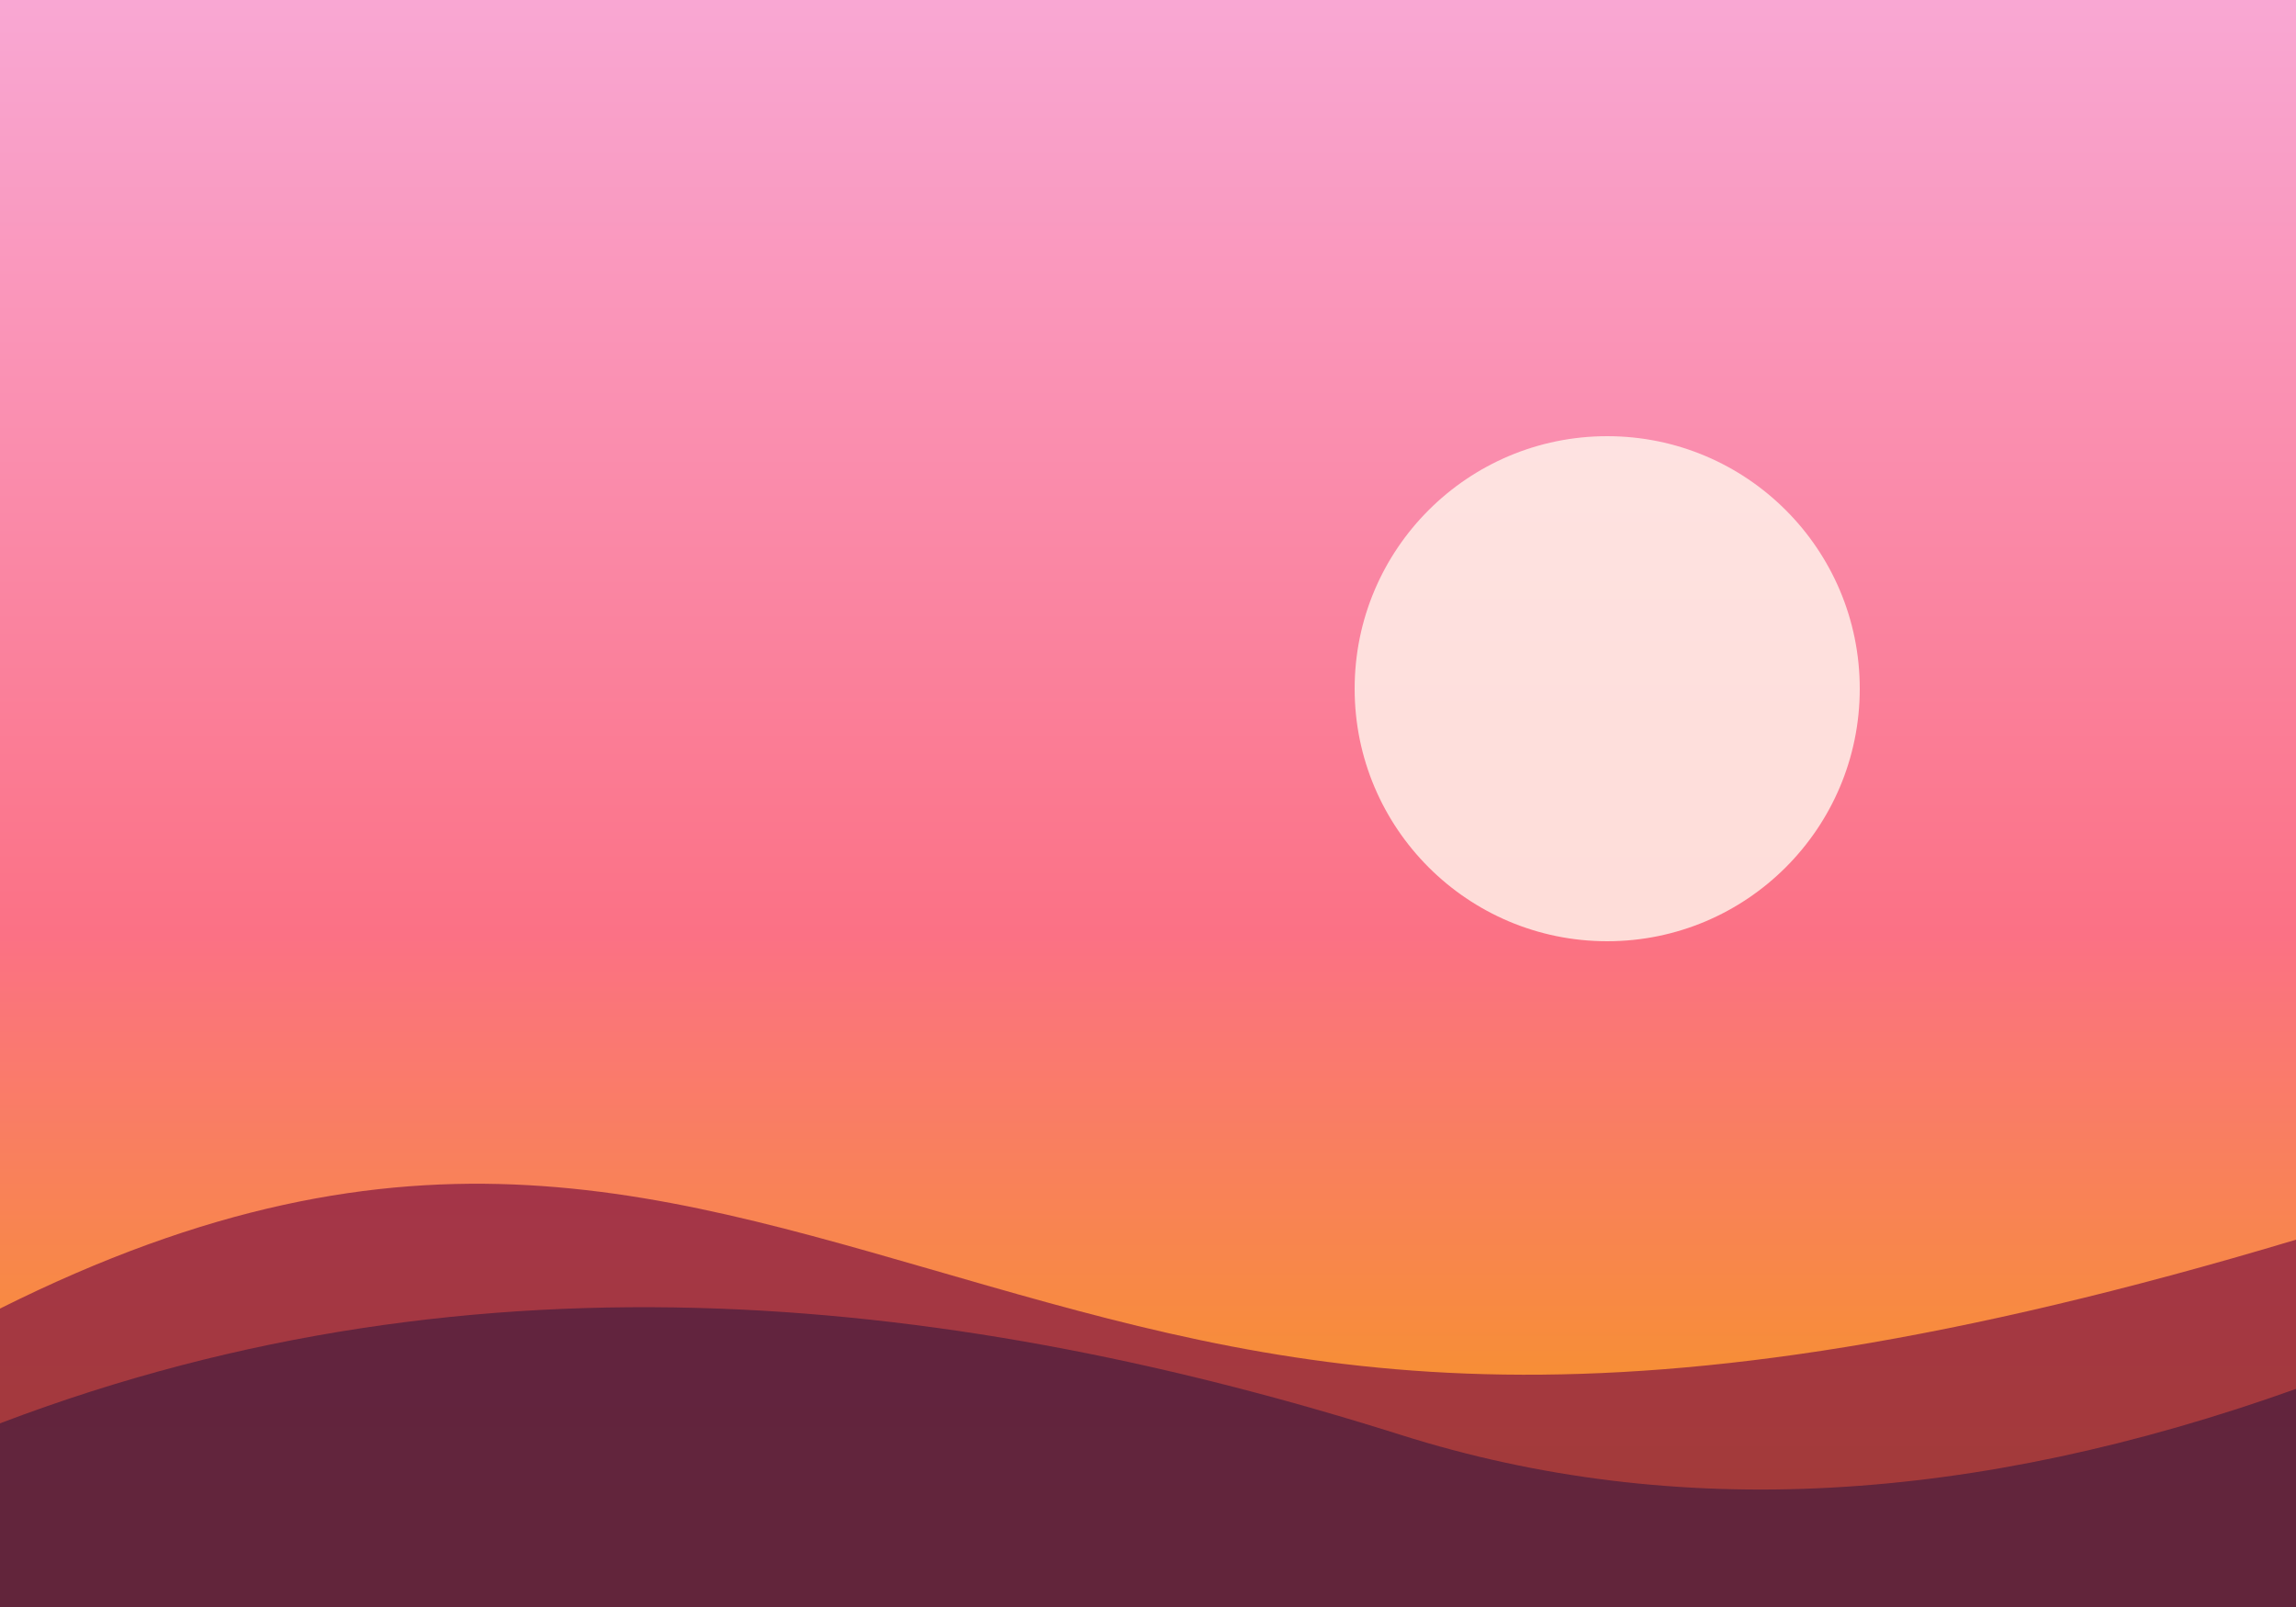
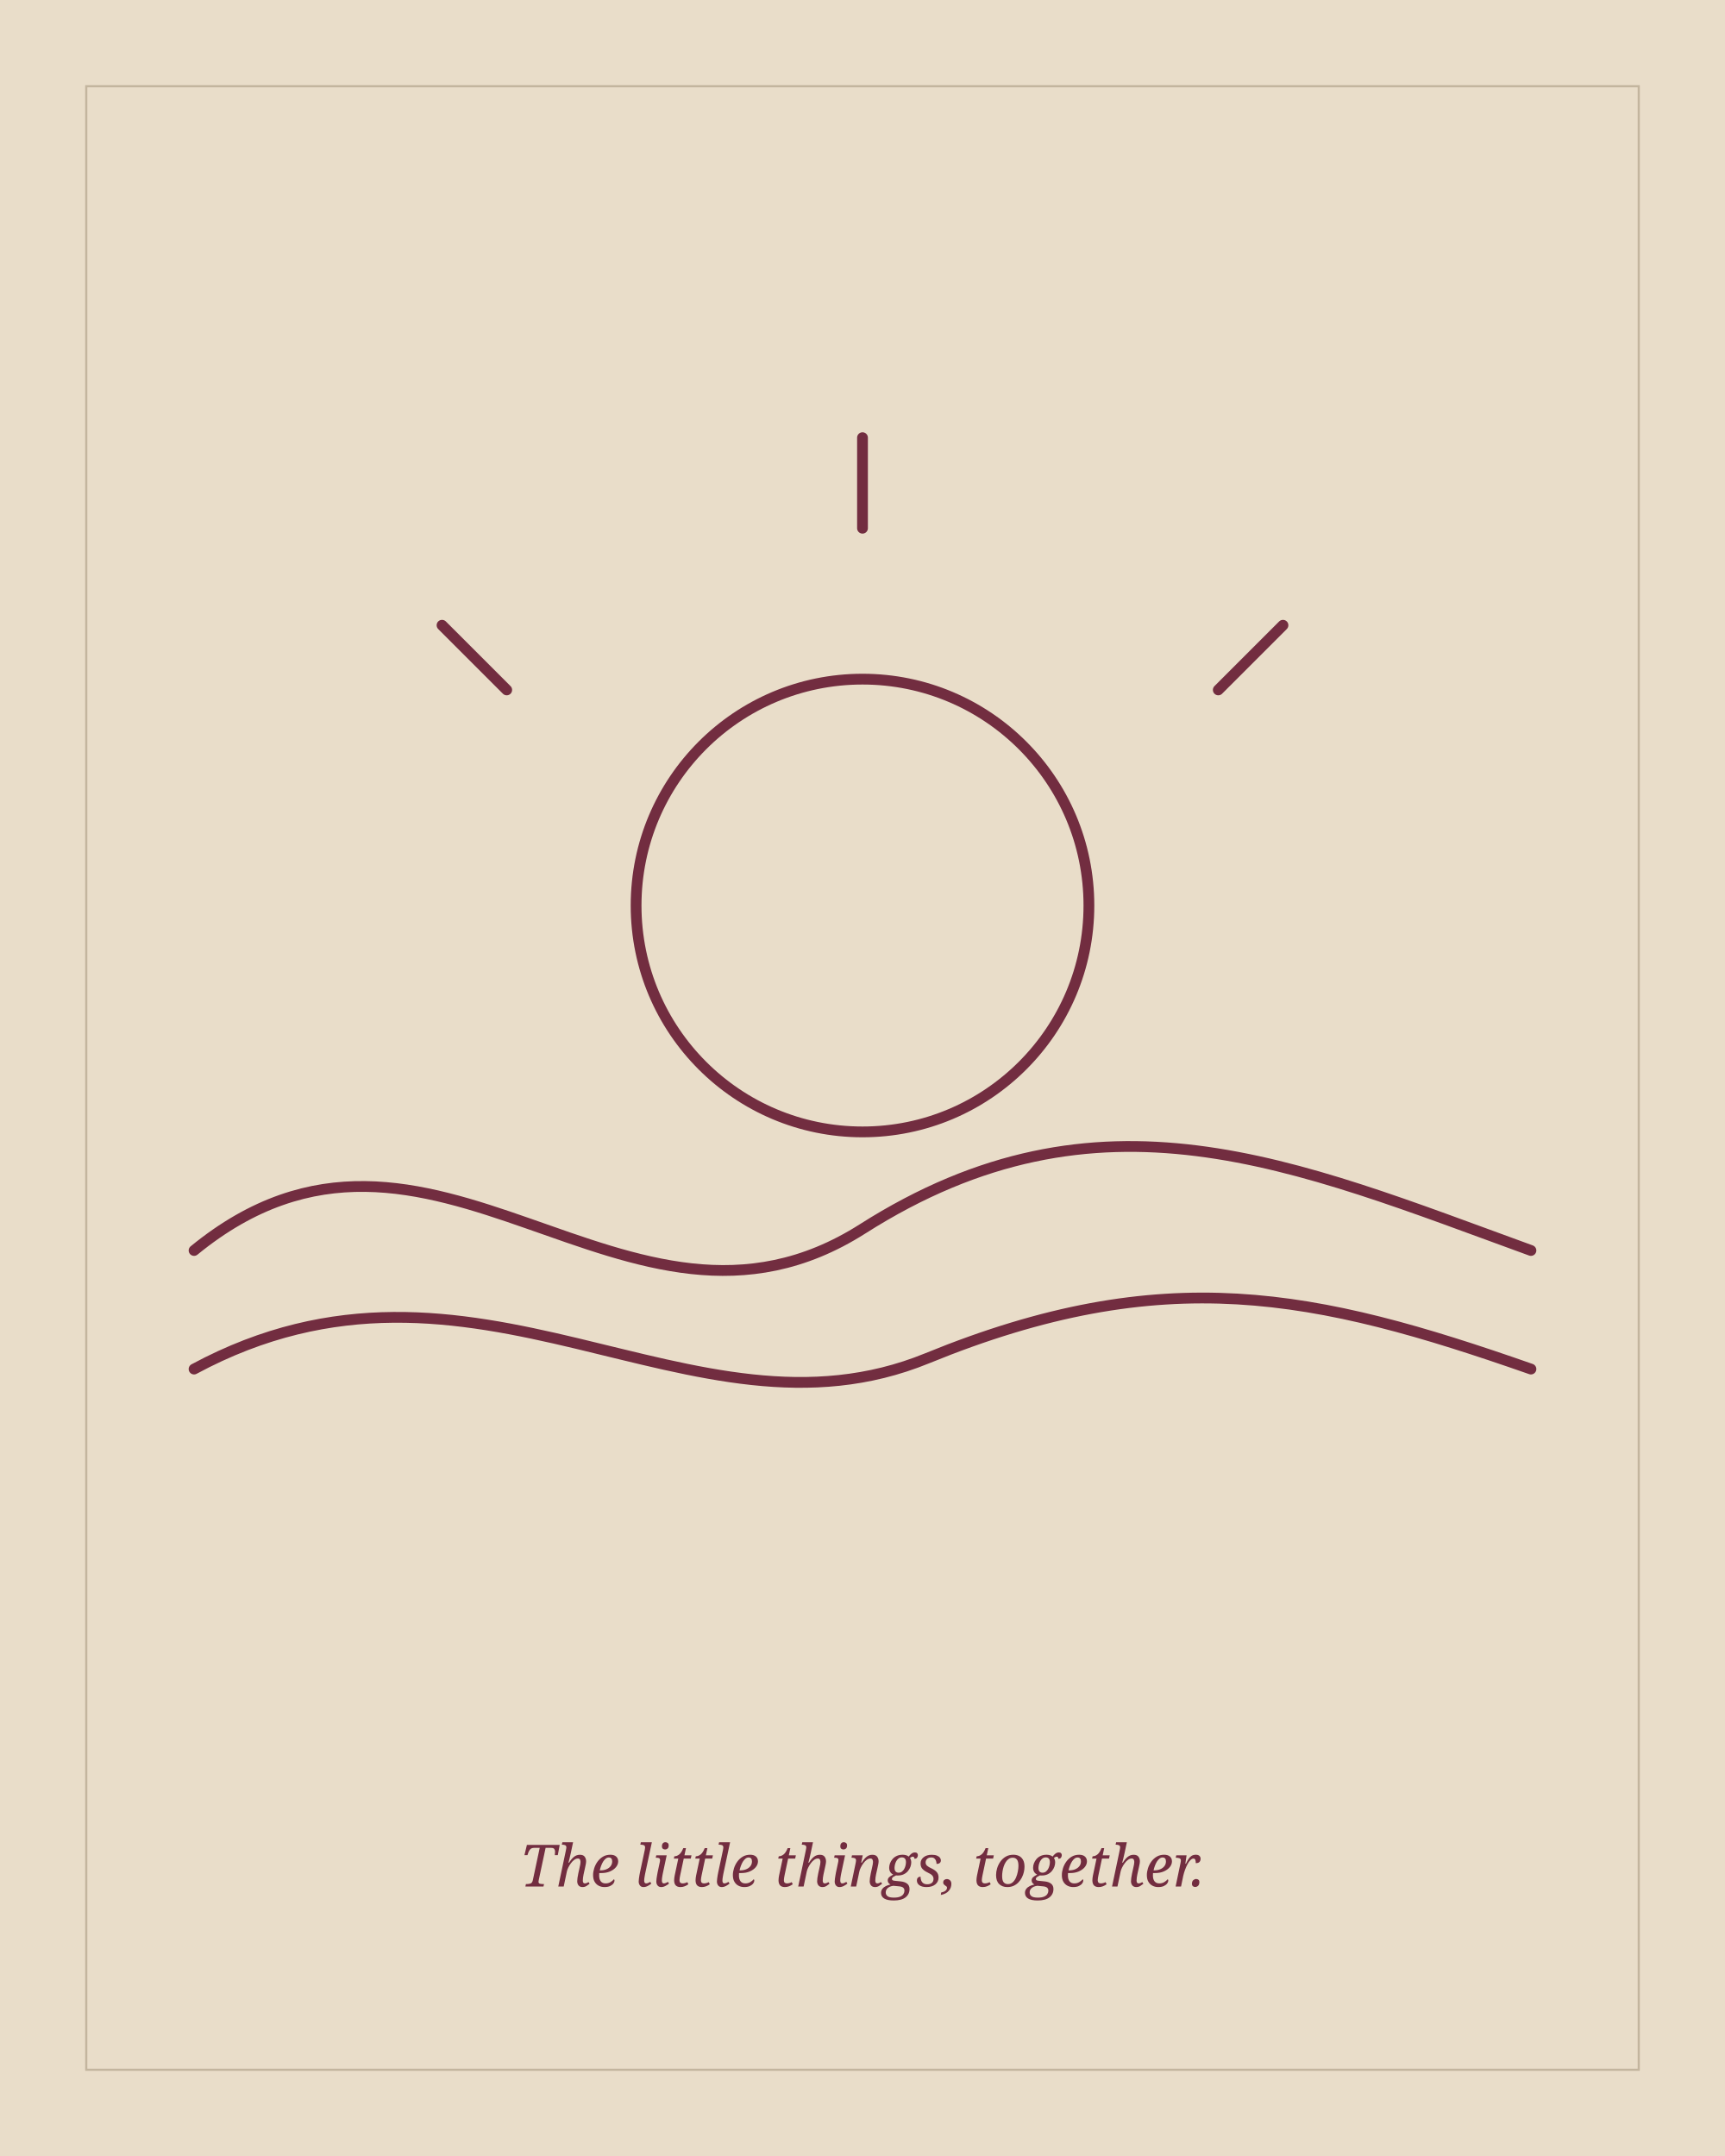
- <svg xmlns="http://www.w3.org/2000/svg" viewBox="0 0 1000 700">
-   <defs>
-     <linearGradient id="a" x1="0" y1="0" x2="0" y2="1">
-       <stop stop-color="#f9a8d4" />
-       <stop offset=".58" stop-color="#fb7185" />
-       <stop offset="1" stop-color="#f59e0b" />
-     </linearGradient>
-   </defs>
-   <rect width="1000" height="700" fill="url(#a)" />
-   <circle cx="700" cy="300" r="110" fill="#fff7ed" opacity=".8" />
-   <path d="M0 570C180 480 290 520 430 560s270 70 570-20v160H0Z" fill="#831843" opacity=".72" />
-   <path d="M0 620c210-80 420-55 610 5 120 38 250 30 390-20v95H0Z" fill="#4c1d3d" opacity=".75" />
+ <svg xmlns="http://www.w3.org/2000/svg" viewBox="0 0 800 1000">
+   <rect width="800" height="1000" fill="#e9ddc9" />
+   <path d="M40 40h720v920H40Z" stroke="#c3b59e" fill="none" />
+   <g fill="none" stroke="#722d40" stroke-width="5" stroke-linecap="round" stroke-linejoin="round">
+     <circle cx="400" cy="420" r="105" />
+     <path d="M90 580c110-90 200 60 310-10s200-30 310 10 M90 635c130-70 230 40 340-5s180-30 280 5 M400 245v-42 M235 320l-30-30 M565 320l30-30" />
+   </g>
+   <text x="400" y="875" text-anchor="middle" font-family="Georgia,serif" font-style="italic" font-size="27" fill="#722d40">The little things, together.</text>
</svg>
